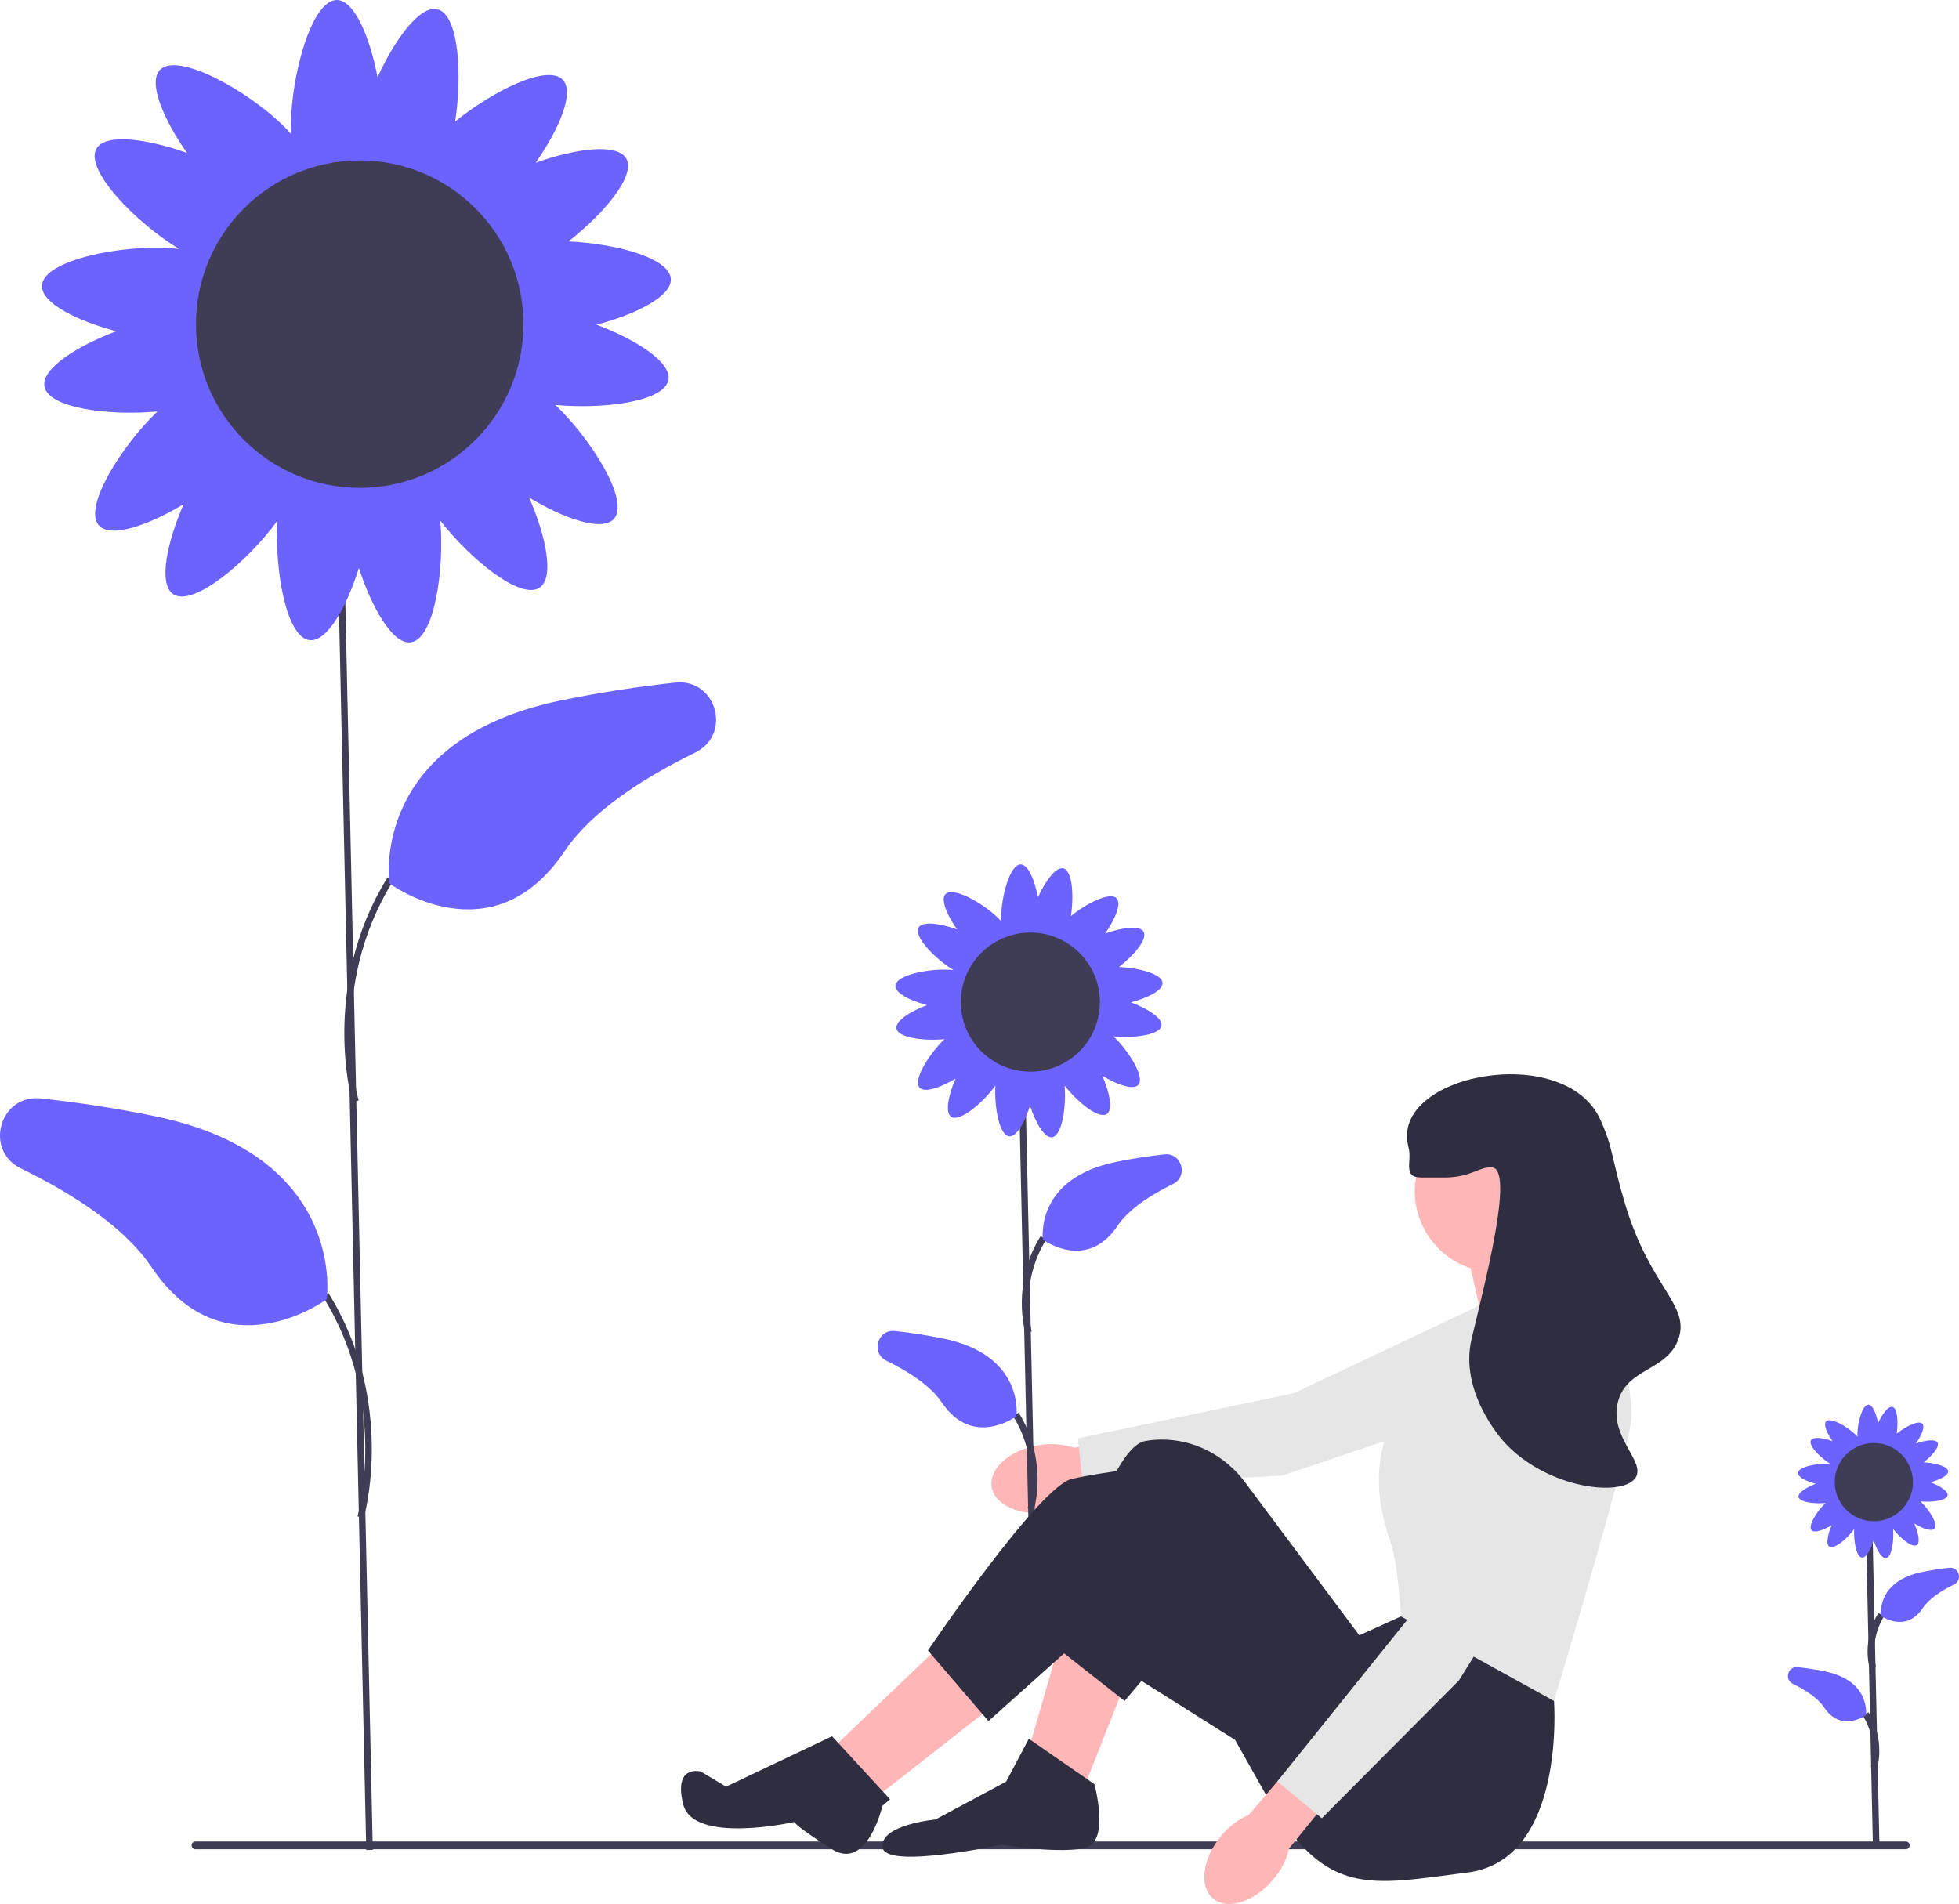
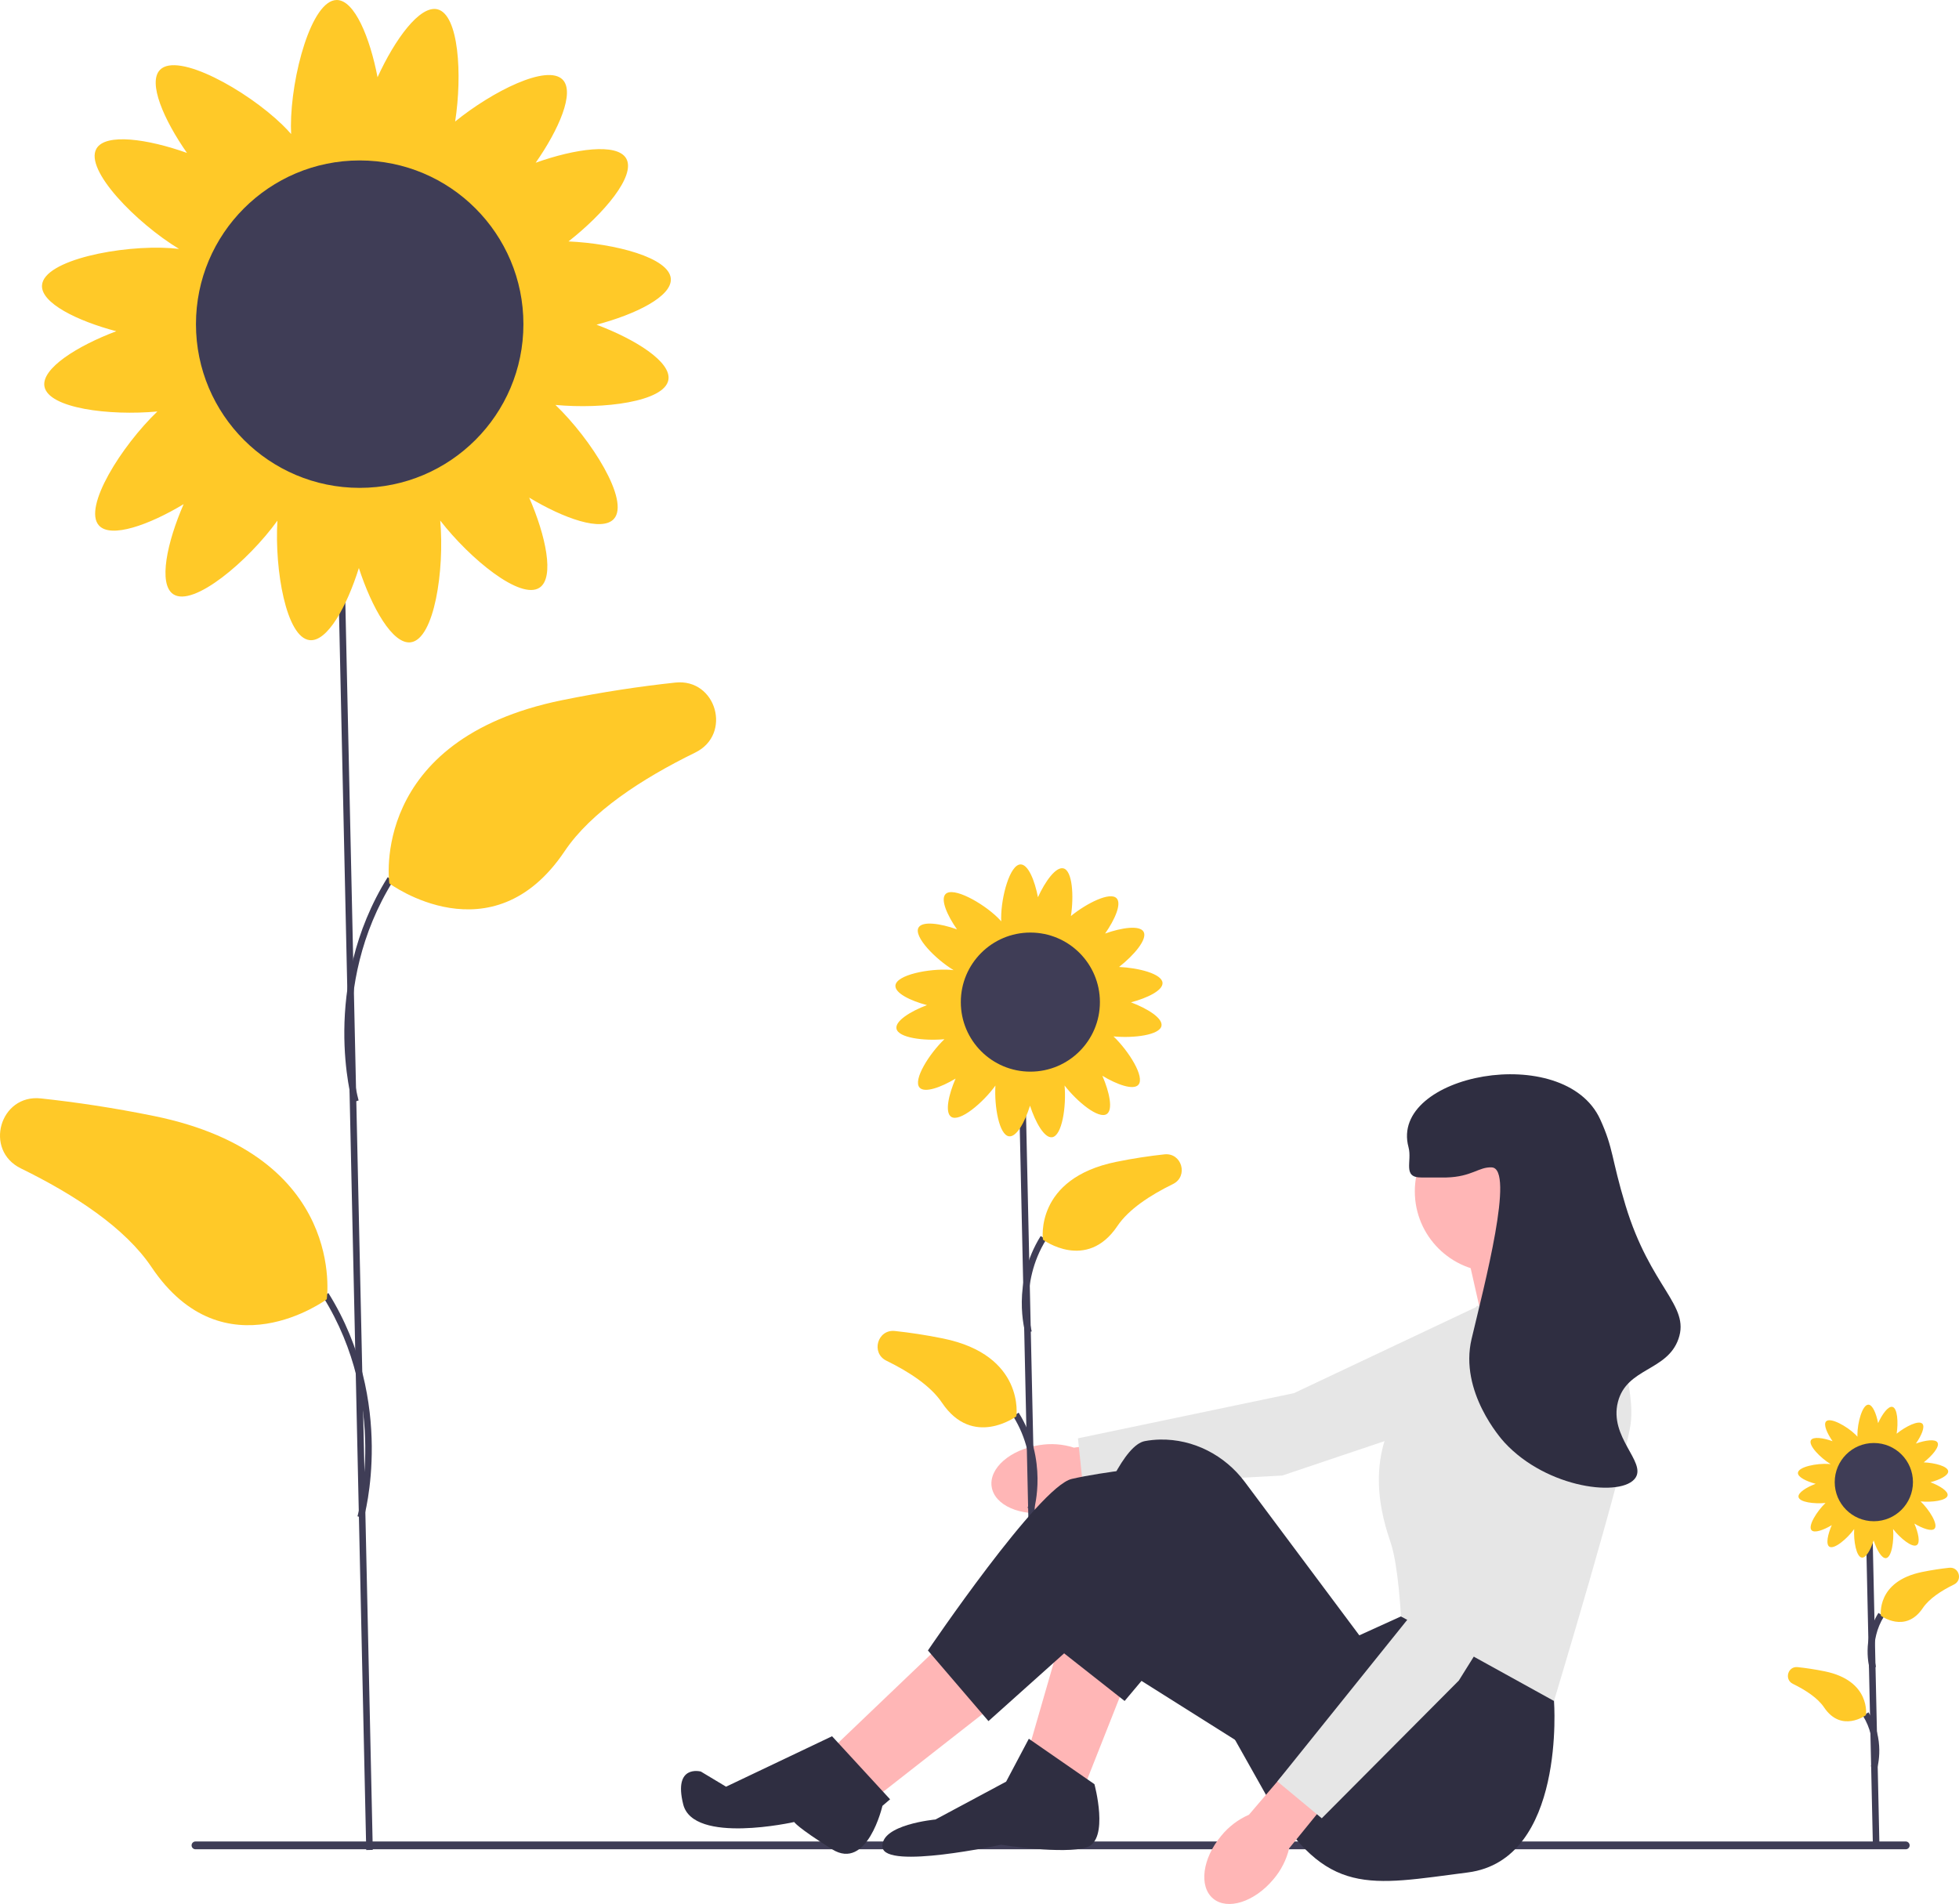
<svg xmlns="http://www.w3.org/2000/svg" width="598.253" height="581.498" viewBox="0 0 598.253 581.498">
  <path id="uuid-207e1ec5-f316-41d7-bdda-8b0dd0a2bd60-13" d="M317.376,441.361c-8.897,1.364-15.405,7.059-14.536,12.721,.869,5.662,8.784,9.145,17.684,7.779,3.563-.497,6.954-1.839,9.892-3.915l37.623-6.254-2.511-14.872-37.538,5.312c-3.426-1.101-7.065-1.366-10.614-.772Z" fill="#ffb6b6" />
  <polygon points="479.501 395.005 464.912 425.961 391.575 450.649 330.719 453.896 329.195 439.279 395.148 425.489 462.825 393.508 479.501 395.005" fill="#e6e6e6" />
  <g>
    <rect x="313.022" y="330.245" width="2.001" height="173.776" transform="translate(-9.1013 7.00975) rotate(-1.26066)" fill="#3f3d56" />
    <path d="M313.154,407.168c-.181-.616-4.327-15.269,4.651-29.671l1.697,1.059c-8.49,13.618-4.47,27.907-4.429,28.051l-1.919,.562Z" fill="#3f3d56" />
-     <path d="M318.507,378.609s-2.729-18.655,22.414-23.775c5.238-1.067,10.163-1.796,14.677-2.281,5.329-.573,7.407,6.721,2.593,9.077-6.971,3.412-13.529,7.711-16.947,12.802-9.427,14.04-22.738,4.178-22.738,4.178Z" fill="#6c63ff" />
+     <path d="M318.507,378.609s-2.729-18.655,22.414-23.775c5.238-1.067,10.163-1.796,14.677-2.281,5.329-.573,7.407,6.721,2.593,9.077-6.971,3.412-13.529,7.711-16.947,12.802-9.427,14.04-22.738,4.178-22.738,4.178Z" fill="#FFC928" />
    <path d="M315.74,461.115l-1.919-.562c.042-.144,4.061-14.433-4.429-28.051l1.697-1.059c8.978,14.402,4.832,29.055,4.651,29.671Z" fill="#3f3d56" />
-     <path d="M310.388,432.556s2.729-18.655-22.414-23.775c-5.238-1.067-10.163-1.796-14.677-2.281-5.329-.573-7.407,6.721-2.593,9.077,6.971,3.412,13.529,7.711,16.947,12.802,9.427,14.04,22.738,4.178,22.738,4.178Z" fill="#6c63ff" />
-     <path d="M345.383,306.122c5.061-1.334,9.794-3.66,9.637-5.96-.186-2.733-7.213-4.563-13.275-4.842,4.572-3.577,8.773-8.522,7.488-10.758-1.181-2.056-6.676-1.26-11.745,.551,3-4.289,5.109-9.122,3.503-10.776-2.001-2.06-9.102,1.496-13.948,5.427,.943-6.124,.466-13.853-2.28-14.553-2.298-.585-5.554,3.911-7.787,8.81-.987-5.14-2.984-10.02-5.29-10.02-3.284,0-5.947,9.902-5.947,16.354,0,.365,.01,.708,.026,1.036-.33-.382-.707-.781-1.138-1.2-4.628-4.495-13.587-9.484-15.875-7.127-1.606,1.654,.503,6.487,3.503,10.776-5.069-1.811-10.564-2.607-11.745-.551-1.587,2.763,5.197,9.659,10.711,13.003-.331-.04-.68-.074-1.05-.099-6.436-.439-16.497,1.543-16.721,4.82-.157,2.3,4.576,4.625,9.637,5.96-5.039,1.894-9.746,4.837-9.319,7.169,.519,2.831,8.429,3.821,14.648,3.241-4.646,4.458-9.684,12.444-7.582,14.784,1.541,1.715,6.506-.06,10.989-2.761-2.152,4.934-3.32,10.362-1.349,11.68,2.604,1.742,9.747-4.321,13.513-9.539-.384,6.383,1.144,15.152,4.174,15.498,2.291,.262,4.829-4.36,6.393-9.355,1.663,5.12,4.388,9.957,6.737,9.636,3.055-.417,4.387-9.405,3.817-15.793,3.885,5.003,10.422,10.353,12.889,8.704,1.971-1.318,.802-6.746-1.349-11.68,4.483,2.701,9.449,4.476,10.989,2.761,2.103-2.34-2.936-10.326-7.582-14.784,6.219,.58,14.129-.411,14.648-3.241,.427-2.332-4.28-5.275-9.319-7.169Zm-27.251,18.055c-1.301,.178-2.49,.431-3.395,1.078-.961-.954-2.365-1.245-3.925-1.423-1.747-.2-3.336-.219-4.547,.79-.443-1.232-1.533-2.107-2.802-2.956-1.091-.73-2.15-1.329-3.256-1.445-.086-1.351-.944-2.5-1.994-3.668-.669-.745-1.339-1.411-2.082-1.857,1.072-1.305,.949-2.955,.617-4.766-.237-1.292-.544-2.468-1.232-3.342,.909-1.004,1.136-2.419,1.243-3.986,.117-1.711,.068-3.263-.919-4.418,2.553,.325,3.784-1.266,4.929-3.259,.654-1.138,1.18-2.235,1.22-3.347,1.342-.178,2.43-1.112,3.524-2.239,.935-.963,1.73-1.916,2.029-3.013,1.071,.9,2.533,1.036,4.145,1.036,1.571,0,2.998-.129,4.061-.968,.825,.746,1.978,1.133,3.251,1.457,1.215,.309,2.361,.516,3.404,.308,.381,.869,1.057,1.659,1.83,2.454,1.094,1.127,2.182,2.061,3.524,2.239,.04,1.112,.566,2.208,1.22,3.347,.77,1.34,1.578,2.499,2.802,3.016-.143,.778-.128,1.635-.066,2.537,.107,1.567,.333,2.983,1.243,3.986-.688,.874-.995,2.051-1.232,3.342-.332,1.811-.455,3.461,.617,4.766-.743,.446-1.413,1.112-2.082,1.857-1.05,1.169-1.907,2.317-1.994,3.668-1.106,.116-2.165,.715-3.256,1.445-1.491,.997-2.732,2.031-2.971,3.635-1.119-.543-2.458-.472-3.904-.275Z" fill="#6c63ff" />
+     <path d="M310.388,432.556s2.729-18.655-22.414-23.775c-5.238-1.067-10.163-1.796-14.677-2.281-5.329-.573-7.407,6.721-2.593,9.077,6.971,3.412,13.529,7.711,16.947,12.802,9.427,14.04,22.738,4.178,22.738,4.178Z" fill="#FFC928" />
+     <path d="M345.383,306.122c5.061-1.334,9.794-3.66,9.637-5.96-.186-2.733-7.213-4.563-13.275-4.842,4.572-3.577,8.773-8.522,7.488-10.758-1.181-2.056-6.676-1.26-11.745,.551,3-4.289,5.109-9.122,3.503-10.776-2.001-2.06-9.102,1.496-13.948,5.427,.943-6.124,.466-13.853-2.28-14.553-2.298-.585-5.554,3.911-7.787,8.81-.987-5.14-2.984-10.02-5.29-10.02-3.284,0-5.947,9.902-5.947,16.354,0,.365,.01,.708,.026,1.036-.33-.382-.707-.781-1.138-1.2-4.628-4.495-13.587-9.484-15.875-7.127-1.606,1.654,.503,6.487,3.503,10.776-5.069-1.811-10.564-2.607-11.745-.551-1.587,2.763,5.197,9.659,10.711,13.003-.331-.04-.68-.074-1.05-.099-6.436-.439-16.497,1.543-16.721,4.82-.157,2.3,4.576,4.625,9.637,5.96-5.039,1.894-9.746,4.837-9.319,7.169,.519,2.831,8.429,3.821,14.648,3.241-4.646,4.458-9.684,12.444-7.582,14.784,1.541,1.715,6.506-.06,10.989-2.761-2.152,4.934-3.32,10.362-1.349,11.68,2.604,1.742,9.747-4.321,13.513-9.539-.384,6.383,1.144,15.152,4.174,15.498,2.291,.262,4.829-4.36,6.393-9.355,1.663,5.12,4.388,9.957,6.737,9.636,3.055-.417,4.387-9.405,3.817-15.793,3.885,5.003,10.422,10.353,12.889,8.704,1.971-1.318,.802-6.746-1.349-11.68,4.483,2.701,9.449,4.476,10.989,2.761,2.103-2.34-2.936-10.326-7.582-14.784,6.219,.58,14.129-.411,14.648-3.241,.427-2.332-4.28-5.275-9.319-7.169Zm-27.251,18.055c-1.301,.178-2.49,.431-3.395,1.078-.961-.954-2.365-1.245-3.925-1.423-1.747-.2-3.336-.219-4.547,.79-.443-1.232-1.533-2.107-2.802-2.956-1.091-.73-2.15-1.329-3.256-1.445-.086-1.351-.944-2.5-1.994-3.668-.669-.745-1.339-1.411-2.082-1.857,1.072-1.305,.949-2.955,.617-4.766-.237-1.292-.544-2.468-1.232-3.342,.909-1.004,1.136-2.419,1.243-3.986,.117-1.711,.068-3.263-.919-4.418,2.553,.325,3.784-1.266,4.929-3.259,.654-1.138,1.18-2.235,1.22-3.347,1.342-.178,2.43-1.112,3.524-2.239,.935-.963,1.73-1.916,2.029-3.013,1.071,.9,2.533,1.036,4.145,1.036,1.571,0,2.998-.129,4.061-.968,.825,.746,1.978,1.133,3.251,1.457,1.215,.309,2.361,.516,3.404,.308,.381,.869,1.057,1.659,1.83,2.454,1.094,1.127,2.182,2.061,3.524,2.239,.04,1.112,.566,2.208,1.22,3.347,.77,1.34,1.578,2.499,2.802,3.016-.143,.778-.128,1.635-.066,2.537,.107,1.567,.333,2.983,1.243,3.986-.688,.874-.995,2.051-1.232,3.342-.332,1.811-.455,3.461,.617,4.766-.743,.446-1.413,1.112-2.082,1.857-1.05,1.169-1.907,2.317-1.994,3.668-1.106,.116-2.165,.715-3.256,1.445-1.491,.997-2.732,2.031-2.971,3.635-1.119-.543-2.458-.472-3.904-.275Z" fill="#FFC928" />
    <circle cx="314.659" cy="306.053" r="21.239" fill="#3f3d56" />
  </g>
  <path d="M58.509,563.597c0,.66,.53,1.19,1.19,1.19H581.989c.66,0,1.19-.53,1.19-1.19,0-.66-.53-1.19-1.19-1.19H59.699c-.66,0-1.19,.53-1.19,1.19Z" fill="#3f3d56" />
  <polygon points="344.239 512.546 331.142 545.675 314.192 534.118 324.208 499.449 344.239 512.546" fill="#ffb6b6" />
  <polygon points="289.538 500.219 254.869 533.348 268.737 547.986 304.177 520.25 289.538 500.219" fill="#ffb6b6" />
  <polygon points="485.998 392.359 485.613 389.662 476.753 372.328 447.477 380.032 452.87 403.915 485.998 392.359" fill="#ffb6b6" />
  <path d="M473.671,507.923l.9,11.572s3.722,48.522-26.325,52.374c-30.047,3.852-43.144,7.704-60.864-22.342l-27.735-49.308-16.2,19.276-21.551-16.965s15.409-60.094,27.735-62.405c1.541-.289,3.082-.433,4.599-.465,10.205-.213,19.825,4.779,25.931,12.959l34.957,46.829,12.712-5.778,45.841,14.253Z" fill="#2f2e41" />
  <path d="M307.258,544.134l6.934-13.097,20.031,13.868s4.623,16.949-2.311,19.261c-6.934,2.311-26.195-.77-26.195-.77,0,0-35.44,7.704-36.21,.77s16.179-8.475,16.179-8.475l21.572-11.556Z" fill="#2f2e41" />
  <path d="M382.76,534.888l-53.545-33.738-27.35,24.493-18.49-21.572s33.899-50.078,43.915-52.389,26.195-3.852,26.195-3.852l49.308,45.455-20.031,41.603Z" fill="#2f2e41" />
  <path d="M254.099,530.266l17.72,19.261-2.337,1.999s-4.597,20.022-15.383,13.249c-10.786-6.773-11.556-8.314-11.556-8.314,0,0-30.817,6.934-33.899-5.393-3.082-12.327,5.393-10.016,5.393-10.016l7.695,4.623,32.367-15.409Z" fill="#2f2e41" />
  <circle cx="456.722" cy="363.853" r="24.654" fill="#ffb6b6" />
  <path d="M450.944,398.908l35.44-10.786s13.868,32.358,11.556,46.996c-2.311,14.638-23.368,84.377-23.368,84.377l-46.741-25.825s-.77-15.409-3.082-22.342-9.63-28.121,6.549-45.841c16.179-17.72,19.646-26.58,19.646-26.58Z" fill="#e6e6e6" />
  <g>
    <rect x="107.344" y="155.95" width="2" height="409.099" transform="translate(-7.90461 2.47077) rotate(-1.26058)" fill="#3f3d56" />
    <path d="M107.599,336.66c-.103-.35-10.018-35.358,10.799-68.751l1.697,1.058c-20.348,32.642-10.678,66.789-10.578,67.131l-1.919,.562Z" fill="#3f3d56" />
-     <path d="M118.901,269.809s-6.425-43.917,52.767-55.97c12.332-2.511,23.925-4.227,34.552-5.371,12.544-1.35,17.437,15.822,6.105,21.368-16.411,8.032-31.849,18.153-39.896,30.137-22.192,33.053-53.528,9.835-53.528,9.835Z" fill="#6c63ff" />
+     <path d="M118.901,269.809s-6.425-43.917,52.767-55.97c12.332-2.511,23.925-4.227,34.552-5.371,12.544-1.35,17.437,15.822,6.105,21.368-16.411,8.032-31.849,18.153-39.896,30.137-22.192,33.053-53.528,9.835-53.528,9.835Z" fill="#FFC928" />
    <path d="M111.09,463.66l-1.919-.562c.1-.341,9.751-34.521-10.578-67.131l1.697-1.059c20.817,33.394,10.902,68.402,10.799,68.752Z" fill="#3f3d56" />
-     <path d="M99.788,396.809s6.425-43.917-52.767-55.97c-12.332-2.511-23.925-4.227-34.552-5.371-12.544-1.35-17.437,15.822-6.105,21.368,16.411,8.032,31.849,18.153,39.896,30.137,22.192,33.053,53.528,9.835,53.528,9.835Z" fill="#6c63ff" />
-     <path d="M182.173,99.161c11.915-3.141,23.056-8.615,22.687-14.03-.439-6.433-16.98-10.743-31.251-11.399,10.764-8.421,20.654-20.061,17.629-25.326-2.781-4.84-15.715-2.965-27.649,1.298,7.062-10.097,12.028-21.475,8.246-25.368-4.71-4.85-21.428,3.521-32.837,12.775,2.221-14.416,1.098-32.613-5.368-34.26-5.409-1.377-13.076,9.208-18.332,20.739-2.323-12.101-7.026-23.589-12.454-23.589-7.732,0-14,23.312-14,38.5,0,.859,.023,1.667,.062,2.439-.776-.9-1.665-1.84-2.68-2.825-10.895-10.581-31.986-22.326-37.373-16.779-3.781,3.894,1.184,15.271,8.246,25.368-11.934-4.263-24.869-6.138-27.649-1.298-3.736,6.503,12.234,22.738,25.215,30.611-.78-.094-1.6-.173-2.473-.233-15.153-1.034-38.837,3.633-39.364,11.347-.37,5.415,10.772,10.889,22.687,14.03-11.862,4.459-22.945,11.387-21.939,16.878,1.221,6.664,19.842,8.996,34.484,7.631-10.938,10.495-22.799,29.295-17.849,34.805,3.627,4.038,15.316-.142,25.871-6.5-5.065,11.616-7.816,24.393-3.177,27.497,6.131,4.101,22.947-10.173,31.813-22.456-.903,15.027,2.692,35.671,9.826,36.486,5.393,.616,11.369-10.265,15.05-22.024,3.914,12.053,10.33,23.44,15.861,22.685,7.192-.981,10.327-22.142,8.985-37.18,9.145,11.778,24.536,24.374,30.342,20.49,4.64-3.104,1.889-15.881-3.177-27.497,10.554,6.359,22.243,10.538,25.871,6.5,4.95-5.51-6.911-24.31-17.849-34.805,14.641,1.365,33.263-.967,34.484-7.631,1.006-5.49-10.077-12.419-21.939-16.878Zm-64.154,42.505c-3.063,.418-5.863,1.015-7.993,2.539-2.262-2.246-5.567-2.93-9.241-3.35-4.114-.47-7.852-.515-10.703,1.859-1.043-2.899-3.608-4.959-6.596-6.958-2.569-1.719-5.061-3.129-7.665-3.401-.203-3.181-2.223-5.885-4.694-8.636-1.576-1.754-3.152-3.322-4.902-4.371,2.524-3.073,2.233-6.957,1.452-11.22-.557-3.04-1.281-5.811-2.9-7.869,2.141-2.362,2.673-5.695,2.925-9.384,.275-4.028,.161-7.681-2.165-10.401,6.009,.764,8.909-2.979,11.604-7.671,1.54-2.68,2.778-5.262,2.872-7.879,3.16-.42,5.72-2.618,8.297-5.271,2.201-2.266,4.073-4.51,4.776-7.093,2.522,2.119,5.963,2.44,9.759,2.44,3.698,0,7.059-.305,9.561-2.279,1.943,1.756,4.658,2.666,7.653,3.429,2.859,.728,5.559,1.215,8.013,.725,.896,2.047,2.489,3.905,4.308,5.778,2.576,2.653,5.136,4.851,8.297,5.271,.094,2.617,1.332,5.199,2.872,7.879,1.812,3.155,3.716,5.883,6.595,7.1-.336,1.833-.3,3.85-.155,5.972,.252,3.689,.785,7.022,2.925,9.384-1.619,2.058-2.343,4.828-2.9,7.869-.781,4.263-1.072,8.147,1.452,11.22-1.749,1.049-3.326,2.617-4.902,4.371-2.471,2.751-4.491,5.455-4.694,8.636-2.605,.272-5.096,1.683-7.665,3.401-3.509,2.347-6.432,4.78-6.993,8.558-2.633-1.277-5.785-1.112-9.19-.648Z" fill="#6c63ff" />
+     <path d="M99.788,396.809s6.425-43.917-52.767-55.97c-12.332-2.511-23.925-4.227-34.552-5.371-12.544-1.35-17.437,15.822-6.105,21.368,16.411,8.032,31.849,18.153,39.896,30.137,22.192,33.053,53.528,9.835,53.528,9.835Z" fill="#FFC928" />
+     <path d="M182.173,99.161c11.915-3.141,23.056-8.615,22.687-14.03-.439-6.433-16.98-10.743-31.251-11.399,10.764-8.421,20.654-20.061,17.629-25.326-2.781-4.84-15.715-2.965-27.649,1.298,7.062-10.097,12.028-21.475,8.246-25.368-4.71-4.85-21.428,3.521-32.837,12.775,2.221-14.416,1.098-32.613-5.368-34.26-5.409-1.377-13.076,9.208-18.332,20.739-2.323-12.101-7.026-23.589-12.454-23.589-7.732,0-14,23.312-14,38.5,0,.859,.023,1.667,.062,2.439-.776-.9-1.665-1.84-2.68-2.825-10.895-10.581-31.986-22.326-37.373-16.779-3.781,3.894,1.184,15.271,8.246,25.368-11.934-4.263-24.869-6.138-27.649-1.298-3.736,6.503,12.234,22.738,25.215,30.611-.78-.094-1.6-.173-2.473-.233-15.153-1.034-38.837,3.633-39.364,11.347-.37,5.415,10.772,10.889,22.687,14.03-11.862,4.459-22.945,11.387-21.939,16.878,1.221,6.664,19.842,8.996,34.484,7.631-10.938,10.495-22.799,29.295-17.849,34.805,3.627,4.038,15.316-.142,25.871-6.5-5.065,11.616-7.816,24.393-3.177,27.497,6.131,4.101,22.947-10.173,31.813-22.456-.903,15.027,2.692,35.671,9.826,36.486,5.393,.616,11.369-10.265,15.05-22.024,3.914,12.053,10.33,23.44,15.861,22.685,7.192-.981,10.327-22.142,8.985-37.18,9.145,11.778,24.536,24.374,30.342,20.49,4.64-3.104,1.889-15.881-3.177-27.497,10.554,6.359,22.243,10.538,25.871,6.5,4.95-5.51-6.911-24.31-17.849-34.805,14.641,1.365,33.263-.967,34.484-7.631,1.006-5.49-10.077-12.419-21.939-16.878Zm-64.154,42.505c-3.063,.418-5.863,1.015-7.993,2.539-2.262-2.246-5.567-2.93-9.241-3.35-4.114-.47-7.852-.515-10.703,1.859-1.043-2.899-3.608-4.959-6.596-6.958-2.569-1.719-5.061-3.129-7.665-3.401-.203-3.181-2.223-5.885-4.694-8.636-1.576-1.754-3.152-3.322-4.902-4.371,2.524-3.073,2.233-6.957,1.452-11.22-.557-3.04-1.281-5.811-2.9-7.869,2.141-2.362,2.673-5.695,2.925-9.384,.275-4.028,.161-7.681-2.165-10.401,6.009,.764,8.909-2.979,11.604-7.671,1.54-2.68,2.778-5.262,2.872-7.879,3.16-.42,5.72-2.618,8.297-5.271,2.201-2.266,4.073-4.51,4.776-7.093,2.522,2.119,5.963,2.44,9.759,2.44,3.698,0,7.059-.305,9.561-2.279,1.943,1.756,4.658,2.666,7.653,3.429,2.859,.728,5.559,1.215,8.013,.725,.896,2.047,2.489,3.905,4.308,5.778,2.576,2.653,5.136,4.851,8.297,5.271,.094,2.617,1.332,5.199,2.872,7.879,1.812,3.155,3.716,5.883,6.595,7.1-.336,1.833-.3,3.85-.155,5.972,.252,3.689,.785,7.022,2.925,9.384-1.619,2.058-2.343,4.828-2.9,7.869-.781,4.263-1.072,8.147,1.452,11.22-1.749,1.049-3.326,2.617-4.902,4.371-2.471,2.751-4.491,5.455-4.694,8.636-2.605,.272-5.096,1.683-7.665,3.401-3.509,2.347-6.432,4.78-6.993,8.558-2.633-1.277-5.785-1.112-9.19-.648Z" fill="#FFC928" />
    <circle cx="109.844" cy="99" r="50" fill="#3f3d56" />
  </g>
  <g>
    <rect x="570.888" y="466.263" width="2" height="97.749" transform="translate(-11.19664 12.70857) rotate(-1.26084)" fill="#3f3d56" />
    <path d="M570.979,509.655c-.104-.354-2.488-8.779,2.665-17.045l1.697,1.059c-4.665,7.482-2.465,15.347-2.443,15.425l-1.919,.562Z" fill="#3f3d56" />
-     <path d="M574.41,493.468s-1.535-10.493,12.608-13.373c2.947-.6,5.717-1.01,8.256-1.283,2.997-.323,4.166,3.78,1.459,5.106-3.921,1.919-7.61,4.337-9.533,7.201-5.303,7.898-12.79,2.35-12.79,2.35Z" fill="#6c63ff" />
+     <path d="M574.41,493.468s-1.535-10.493,12.608-13.373c2.947-.6,5.717-1.01,8.256-1.283,2.997-.323,4.166,3.78,1.459,5.106-3.921,1.919-7.61,4.337-9.533,7.201-5.303,7.898-12.79,2.35-12.79,2.35Z" fill="#FFC928" />
    <path d="M573.274,540l-1.919-.562c.022-.078,2.222-7.941-2.443-15.424l1.697-1.059c5.153,8.266,2.769,16.689,2.665,17.044Z" fill="#3f3d56" />
-     <path d="M569.843,523.813s1.535-10.493-12.608-13.373c-2.947-.6-5.717-1.01-8.256-1.283-2.997-.323-4.166,3.78-1.459,5.106,3.921,1.919,7.61,4.337,9.533,7.201,5.303,7.898,12.79,2.35,12.79,2.35Z" fill="#6c63ff" />
-     <path d="M589.528,452.693c2.847-.751,5.509-2.059,5.421-3.352-.105-1.537-4.057-2.567-7.467-2.724,2.572-2.012,4.935-4.793,4.212-6.051-.664-1.156-3.755-.709-6.606,.31,1.687-2.413,2.874-5.131,1.97-6.061-1.125-1.159-5.12,.841-7.846,3.052,.531-3.445,.262-7.793-1.283-8.186-1.292-.329-3.124,2.2-4.38,4.955-.555-2.891-1.679-5.636-2.976-5.636-1.847,0-3.345,5.57-3.345,9.199,0,.205,.005,.398,.015,.583-.185-.215-.398-.44-.64-.675-2.603-2.528-7.643-5.335-8.93-4.009-.904,.93,.283,3.649,1.97,6.061-2.851-1.019-5.942-1.467-6.606-.31-.893,1.554,2.923,5.433,6.025,7.314-.186-.022-.382-.041-.591-.056-3.621-.247-9.28,.868-9.405,2.711-.088,1.294,2.574,2.602,5.421,3.352-2.834,1.065-5.482,2.721-5.242,4.033,.292,1.592,4.741,2.15,8.239,1.823-2.614,2.508-5.448,7-4.265,8.316,.867,.965,3.66-.034,6.181-1.553-1.21,2.776-1.868,5.828-.759,6.57,1.465,.98,5.483-2.431,7.601-5.366-.216,3.591,.643,8.523,2.348,8.718,1.289,.147,2.716-2.453,3.596-5.262,.935,2.88,2.468,5.601,3.79,5.42,1.718-.234,2.467-5.291,2.147-8.884,2.185,2.814,5.863,5.824,7.25,4.896,1.109-.742,.451-3.795-.759-6.57,2.522,1.519,5.315,2.518,6.181,1.553,1.183-1.317-1.651-5.809-4.265-8.316,3.498,.326,7.948-.231,8.239-1.823,.24-1.312-2.408-2.967-5.242-4.033Zm-15.329,10.156c-.732,.1-1.401,.242-1.91,.607-.541-.537-1.33-.7-2.208-.8-.983-.112-1.876-.123-2.557,.444-.249-.693-.862-1.185-1.576-1.663-.614-.411-1.209-.748-1.832-.813-.049-.76-.531-1.406-1.122-2.064-.377-.419-.753-.794-1.171-1.044,.603-.734,.534-1.662,.347-2.681-.133-.726-.306-1.388-.693-1.88,.511-.564,.639-1.361,.699-2.242,.066-.963,.038-1.835-.517-2.485,1.436,.183,2.129-.712,2.773-1.833,.368-.64,.664-1.257,.686-1.883,.755-.1,1.367-.626,1.982-1.259,.526-.541,.973-1.078,1.141-1.695,.603,.506,1.425,.583,2.332,.583,.884,0,1.687-.073,2.285-.545,.464,.42,1.113,.637,1.829,.819,.683,.174,1.328,.29,1.915,.173,.214,.489,.595,.933,1.029,1.381,.616,.634,1.227,1.159,1.982,1.259,.022,.625,.318,1.242,.686,1.883,.433,.754,.888,1.406,1.576,1.696-.08,.438-.072,.92-.037,1.427,.06,.882,.187,1.678,.699,2.242-.387,.492-.56,1.154-.693,1.88-.187,1.019-.256,1.947,.347,2.681-.418,.251-.795,.625-1.171,1.044-.59,.657-1.073,1.303-1.122,2.064-.622,.065-1.218,.402-1.832,.813-.838,.561-1.537,1.142-1.671,2.045-.629-.305-1.382-.266-2.196-.155Z" fill="#6c63ff" />
+     <path d="M569.843,523.813s1.535-10.493-12.608-13.373c-2.947-.6-5.717-1.01-8.256-1.283-2.997-.323-4.166,3.78-1.459,5.106,3.921,1.919,7.61,4.337,9.533,7.201,5.303,7.898,12.79,2.35,12.79,2.35Z" fill="#FFC928" />
+     <path d="M589.528,452.693c2.847-.751,5.509-2.059,5.421-3.352-.105-1.537-4.057-2.567-7.467-2.724,2.572-2.012,4.935-4.793,4.212-6.051-.664-1.156-3.755-.709-6.606,.31,1.687-2.413,2.874-5.131,1.97-6.061-1.125-1.159-5.12,.841-7.846,3.052,.531-3.445,.262-7.793-1.283-8.186-1.292-.329-3.124,2.2-4.38,4.955-.555-2.891-1.679-5.636-2.976-5.636-1.847,0-3.345,5.57-3.345,9.199,0,.205,.005,.398,.015,.583-.185-.215-.398-.44-.64-.675-2.603-2.528-7.643-5.335-8.93-4.009-.904,.93,.283,3.649,1.97,6.061-2.851-1.019-5.942-1.467-6.606-.31-.893,1.554,2.923,5.433,6.025,7.314-.186-.022-.382-.041-.591-.056-3.621-.247-9.28,.868-9.405,2.711-.088,1.294,2.574,2.602,5.421,3.352-2.834,1.065-5.482,2.721-5.242,4.033,.292,1.592,4.741,2.15,8.239,1.823-2.614,2.508-5.448,7-4.265,8.316,.867,.965,3.66-.034,6.181-1.553-1.21,2.776-1.868,5.828-.759,6.57,1.465,.98,5.483-2.431,7.601-5.366-.216,3.591,.643,8.523,2.348,8.718,1.289,.147,2.716-2.453,3.596-5.262,.935,2.88,2.468,5.601,3.79,5.42,1.718-.234,2.467-5.291,2.147-8.884,2.185,2.814,5.863,5.824,7.25,4.896,1.109-.742,.451-3.795-.759-6.57,2.522,1.519,5.315,2.518,6.181,1.553,1.183-1.317-1.651-5.809-4.265-8.316,3.498,.326,7.948-.231,8.239-1.823,.24-1.312-2.408-2.967-5.242-4.033Zm-15.329,10.156c-.732,.1-1.401,.242-1.91,.607-.541-.537-1.33-.7-2.208-.8-.983-.112-1.876-.123-2.557,.444-.249-.693-.862-1.185-1.576-1.663-.614-.411-1.209-.748-1.832-.813-.049-.76-.531-1.406-1.122-2.064-.377-.419-.753-.794-1.171-1.044,.603-.734,.534-1.662,.347-2.681-.133-.726-.306-1.388-.693-1.88,.511-.564,.639-1.361,.699-2.242,.066-.963,.038-1.835-.517-2.485,1.436,.183,2.129-.712,2.773-1.833,.368-.64,.664-1.257,.686-1.883,.755-.1,1.367-.626,1.982-1.259,.526-.541,.973-1.078,1.141-1.695,.603,.506,1.425,.583,2.332,.583,.884,0,1.687-.073,2.285-.545,.464,.42,1.113,.637,1.829,.819,.683,.174,1.328,.29,1.915,.173,.214,.489,.595,.933,1.029,1.381,.616,.634,1.227,1.159,1.982,1.259,.022,.625,.318,1.242,.686,1.883,.433,.754,.888,1.406,1.576,1.696-.08,.438-.072,.92-.037,1.427,.06,.882,.187,1.678,.699,2.242-.387,.492-.56,1.154-.693,1.88-.187,1.019-.256,1.947,.347,2.681-.418,.251-.795,.625-1.171,1.044-.59,.657-1.073,1.303-1.122,2.064-.622,.065-1.218,.402-1.832,.813-.838,.561-1.537,1.142-1.671,2.045-.629-.305-1.382-.266-2.196-.155Z" fill="#FFC928" />
    <circle cx="572.246" cy="452.655" r="11.947" fill="#3f3d56" />
  </g>
  <g>
    <path id="uuid-fcc96ddd-8a9b-4008-9e3e-ba4d42e134c9-14" d="M372.943,560.684c-5.768,6.91-6.877,15.487-2.479,19.157,4.398,3.67,12.637,1.043,18.406-5.87,2.342-2.73,3.997-5.981,4.825-9.481l24.068-29.586-11.724-9.488-24.628,28.823c-3.297,1.441-6.201,3.651-8.468,6.445Z" fill="#ffb6b6" />
    <polygon points="478.127 414.451 486.504 447.631 445.506 513.259 403.652 555.323 390.087 544.068 432.297 491.549 464.291 423.879 478.127 414.451" fill="#e6e6e6" />
  </g>
  <path d="M433.994,359.616c6.323-.015,6.682,.027,7.704,0,7.842-.207,9.893-3.292,13.868-3.082,7.095,.376-2.269,35.945-6.163,52.389-3.819,16.127,9.088,30.579,10.016,31.588,13.101,14.248,36.114,16.854,40.062,10.786,3.196-4.911-8.131-12.379-5.393-23.113,2.677-10.493,15.036-9.376,18.49-19.261,3.618-10.352-8.54-15.573-16.179-40.833-4.387-14.507-3.611-17.21-7.704-26.195-10.942-24.016-64.574-13.791-58.553,8.475,1.165,4.307-1.935,9.259,3.852,9.245Z" fill="#2f2e41" />
</svg>
